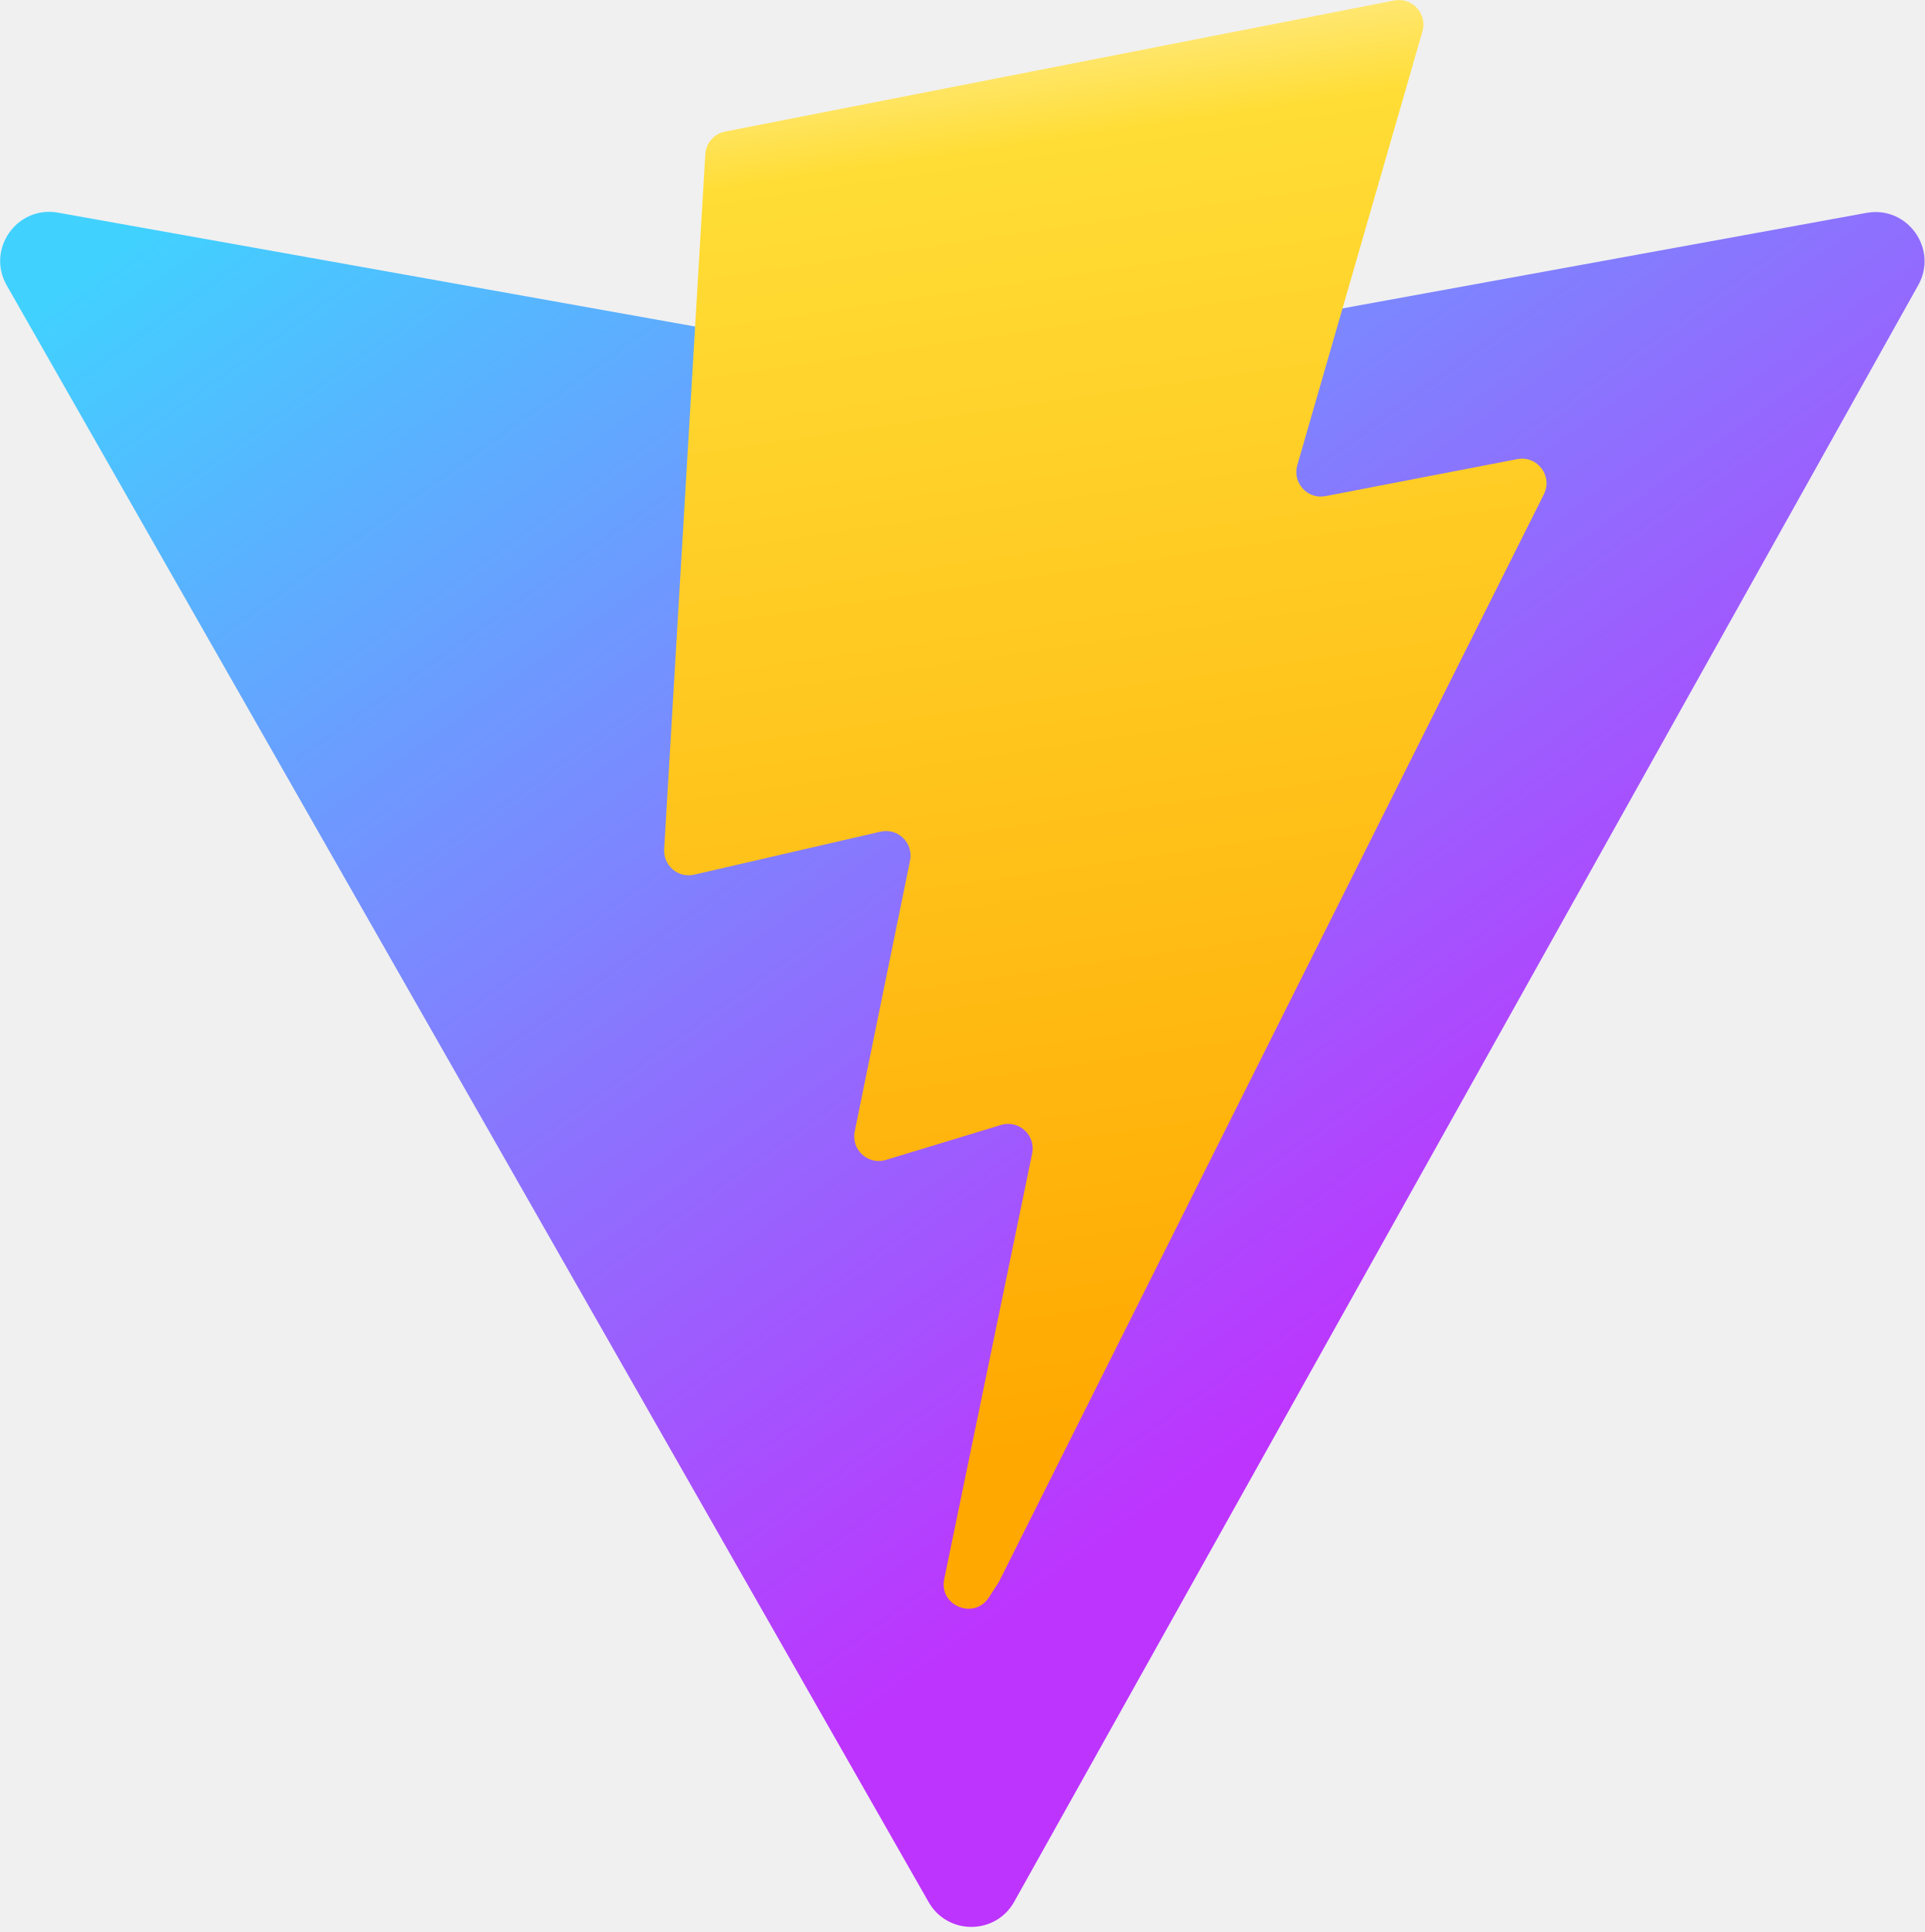
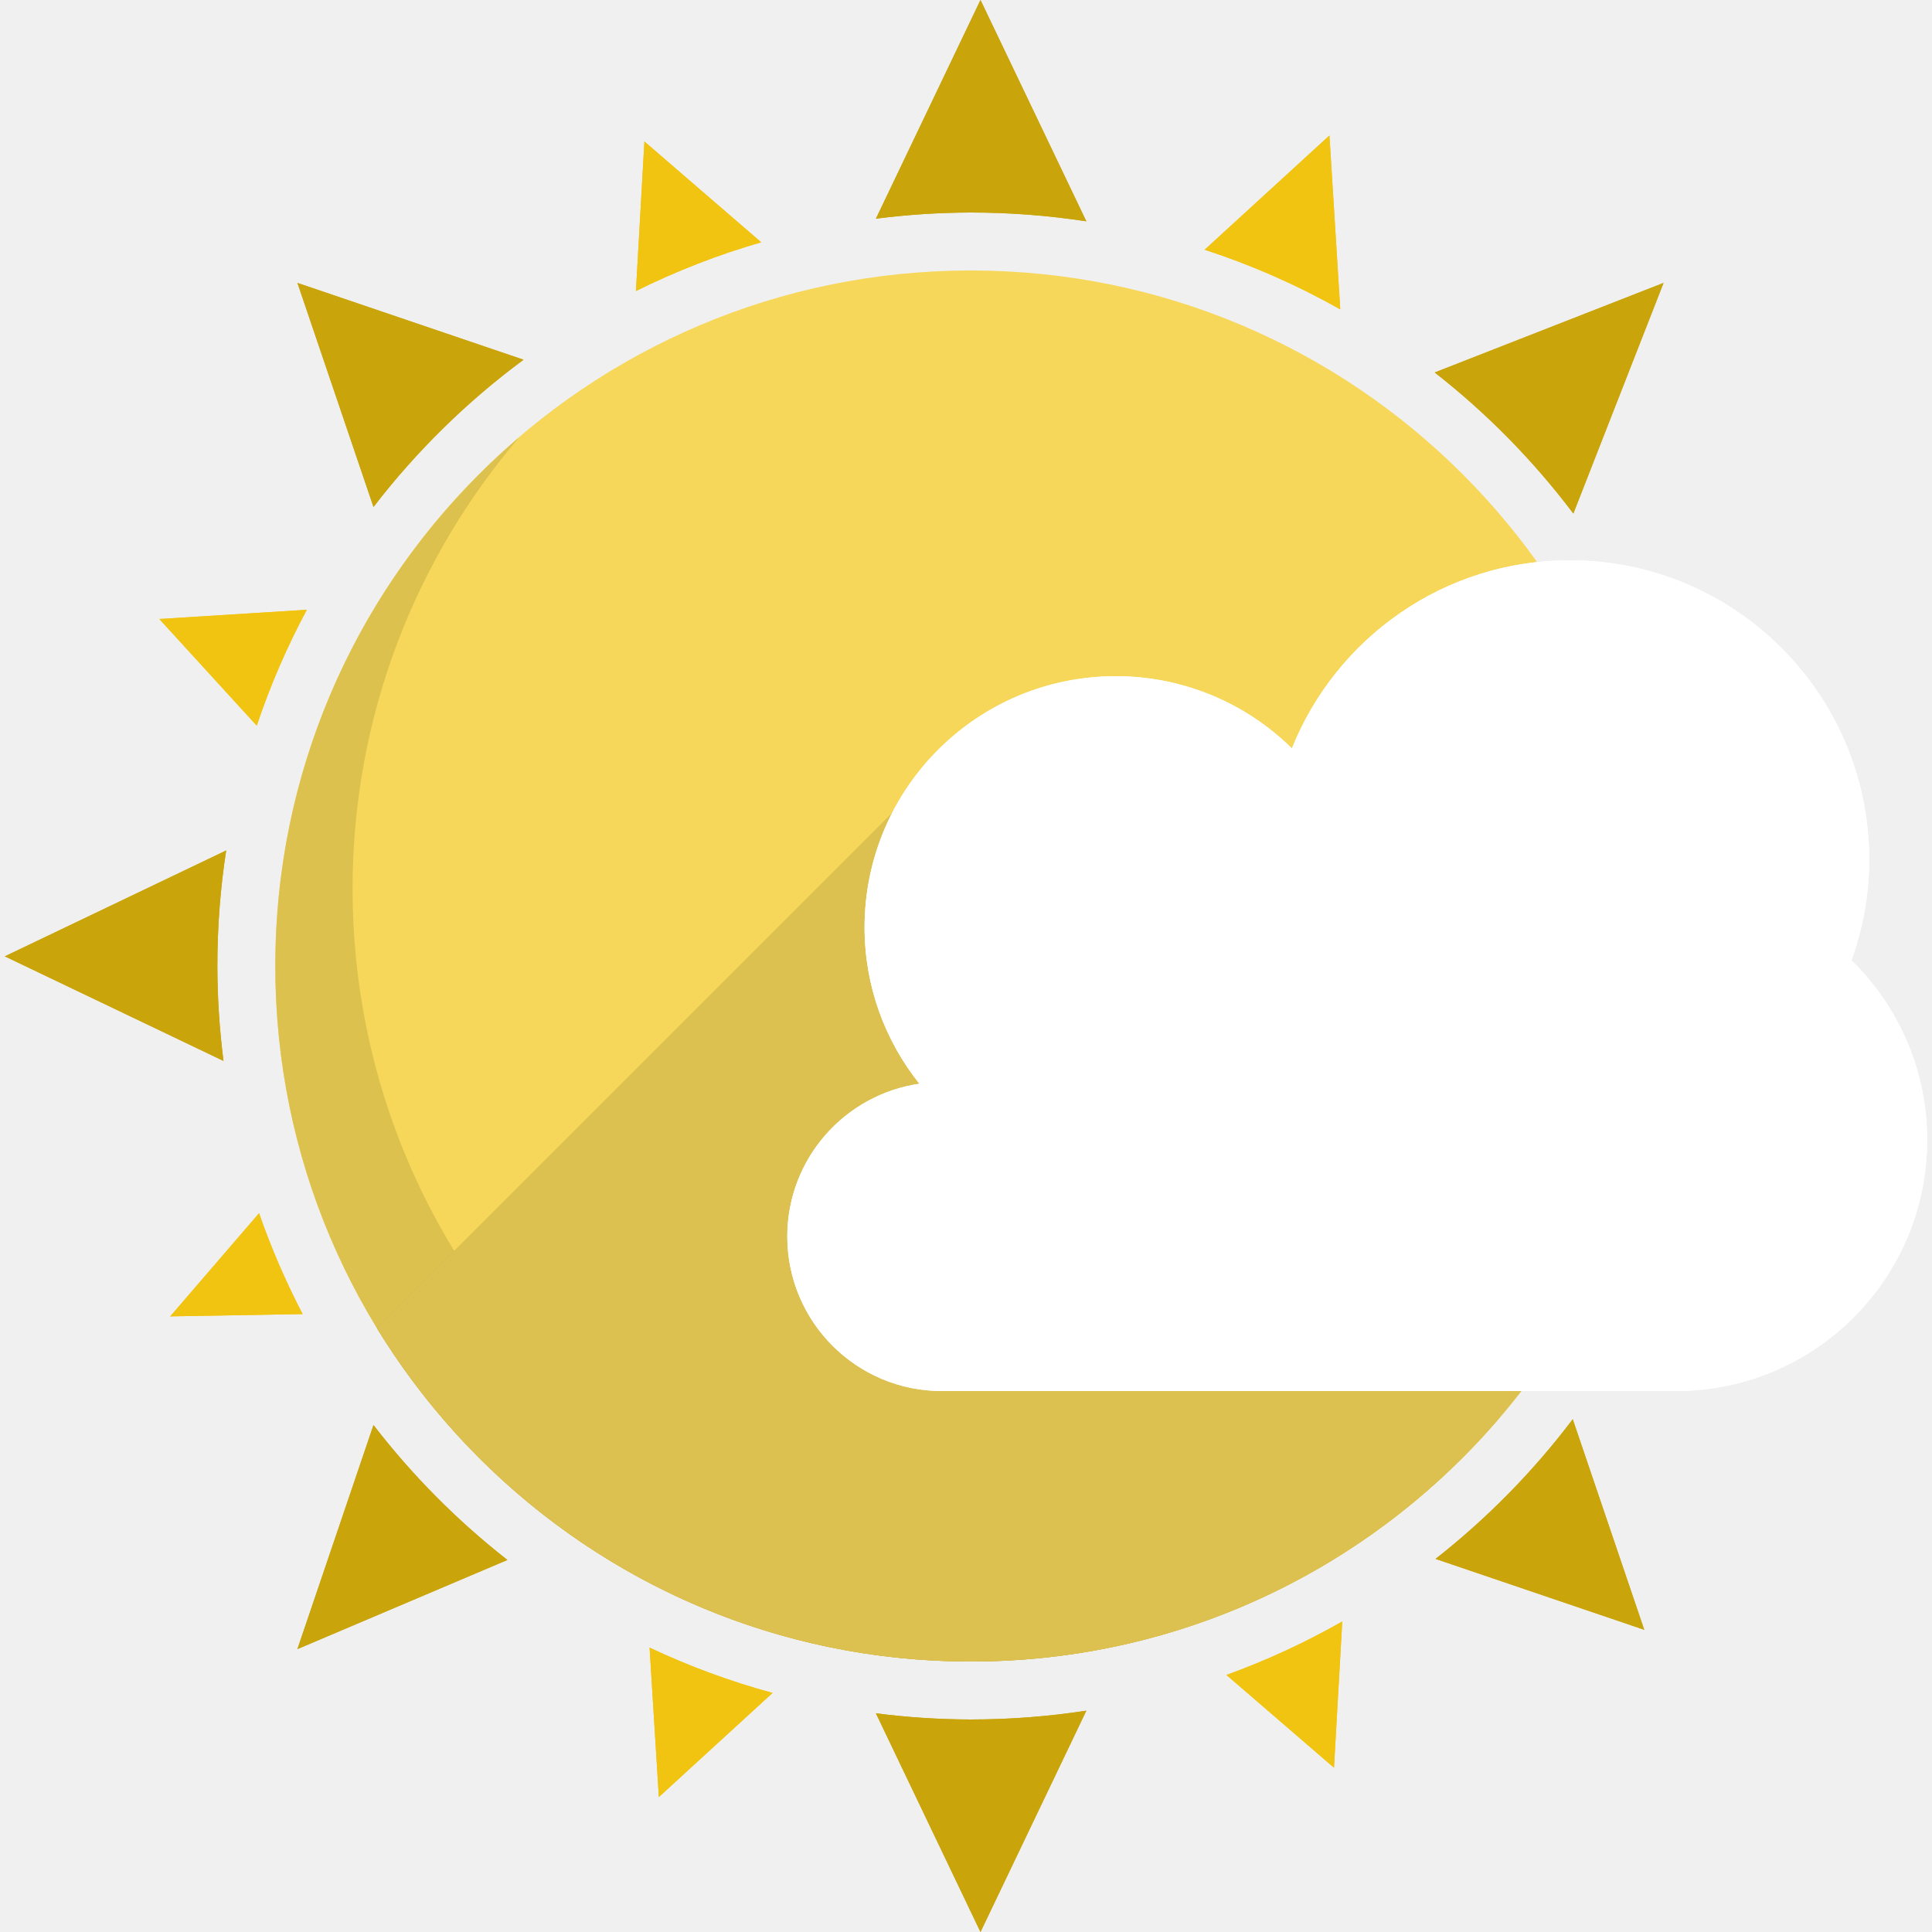
- <svg xmlns="http://www.w3.org/2000/svg" aria-hidden="true" role="img" class="iconify iconify--logos" width="31.88" height="32" preserveAspectRatio="xMidYMid meet" viewBox="0 0 256 257">
+ <svg xmlns="http://www.w3.org/2000/svg" xmlns:xlink="http://www.w3.org/1999/xlink" width="800px" height="800px" viewBox="-0.25 0 100 100">
+   <path fill="#CAA40B" d="M45.087 11.319A39.22 39.22 0 0 1 50 11c2.033 0 4.029.156 5.979.456L50.5 0l-5.413 11.319zM0 49.5l11.318 5.413A39.221 39.221 0 0 1 11 50c0-2.033.156-4.03.456-5.979L0 49.5zm19.082-23.26a39.189 39.189 0 0 1 7.766-7.621l-11.703-3.976 3.937 11.597zm62.104.34l4.67-11.937-11.846 4.636a39.282 39.282 0 0 1 7.176 7.301zm-7.133 54.108l10.803 3.669-3.701-10.897a39.325 39.325 0 0 1-7.102 7.228zM19.082 73.76l-3.938 11.597 10.869-4.614a39.39 39.39 0 0 1-6.931-6.983zm26.005 14.921L50.5 100l5.479-11.456c-1.95.3-3.946.456-5.979.456a39.22 39.22 0 0 1-4.913-.319z" />
+   <path fill="#CAA40B" d="M45.087 11.319A39.22 39.22 0 0 1 50 11c2.033 0 4.029.156 5.979.456L50.5 0l-5.413 11.319zM0 49.5l11.318 5.413A39.221 39.221 0 0 1 11 50c0-2.033.156-4.03.456-5.979L0 49.5zm19.082-23.26a39.189 39.189 0 0 1 7.766-7.621l-11.703-3.976 3.937 11.597zm62.104.34l4.67-11.937-11.846 4.636a39.282 39.282 0 0 1 7.176 7.301zm-7.133 54.108l10.803 3.669-3.701-10.897a39.325 39.325 0 0 1-7.102 7.228zM19.082 73.76l-3.938 11.597 10.869-4.614a39.39 39.39 0 0 1-6.931-6.983zm26.005 14.921L50.5 100l5.479-11.456c-1.95.3-3.946.456-5.979.456a39.22 39.22 0 0 1-4.913-.319z" />
+   <path fill="#F1C411" d="M33.104 7.324l-.438 7.739a38.623 38.623 0 0 1 6.484-2.522l-6.046-5.217zM13.039 37.559a38.697 38.697 0 0 1 2.591-5.997l-7.634.477 5.043 5.52zM68.561 7.014l-6.457 5.911a38.767 38.767 0 0 1 7.018 3.088l-.561-8.999zm-60 61.121l6.852-.12a38.847 38.847 0 0 1-2.254-5.22l-4.598 5.34zm25.291 24.879l5.885-5.388a38.709 38.709 0 0 1-6.365-2.346l.48 7.734zm34.945-1.518l.428-7.568a38.73 38.73 0 0 1-5.994 2.768l5.566 4.8z" />
+   <path fill="#F1C411" d="M33.104 7.324l-.438 7.739a38.623 38.623 0 0 1 6.484-2.522l-6.046-5.217zM13.039 37.559a38.697 38.697 0 0 1 2.591-5.997l-7.634.477 5.043 5.52zM68.561 7.014l-6.457 5.911a38.767 38.767 0 0 1 7.018 3.088l-.561-8.999zm-60 61.121l6.852-.12a38.847 38.847 0 0 1-2.254-5.22l-4.598 5.34zm25.291 24.879l5.885-5.388a38.709 38.709 0 0 1-6.365-2.346l.48 7.734zm34.945-1.518l.428-7.568a38.73 38.73 0 0 1-5.994 2.768l5.566 4.8z" />
+   <path fill="#F6D759" d="M50 14c19.882 0 36 16.117 36 36 0 19.882-16.118 36-36 36-19.883 0-36-16.118-36-36 0-19.883 16.117-36 36-36z" />
+   <path fill="#DDC14E" d="M54 82c-19.882 0-36-16.118-36-36 0-8.923 3.253-17.081 8.629-23.371C18.902 29.232 14 39.041 14 50c0 19.882 16.118 36 36 36 10.973 0 20.781-4.917 27.387-12.655C71.094 78.732 62.934 82 54 82z" />
+   <path fill="#C5AE47" d="M77.387 73.345C71.094 78.733 62.934 82 53.999 82c-13.017 0-24.417-6.909-30.741-17.259l-4 4C25.582 79.091 36.982 86 49.999 86c10.972 0 20.782-4.917 27.388-12.655z" />
  <defs>
-     <linearGradient id="IconifyId1813088fe1fbc01fb466" x1="-.828%" x2="57.636%" y1="7.652%" y2="78.411%">
-       <stop offset="0%" stop-color="#41D1FF" />
-       <stop offset="100%" stop-color="#BD34FE" />
-     </linearGradient>
-     <linearGradient id="IconifyId1813088fe1fbc01fb467" x1="43.376%" x2="50.316%" y1="2.242%" y2="89.03%">
-       <stop offset="0%" stop-color="#FFEA83" />
-       <stop offset="8.333%" stop-color="#FFDD35" />
-       <stop offset="100%" stop-color="#FFA800" />
-     </linearGradient>
+     <circle id="a" cx="50" cy="50" r="36" />
  </defs>
-   <path fill="url(#IconifyId1813088fe1fbc01fb466)" d="M255.153 37.938L134.897 252.976c-2.483 4.44-8.862 4.466-11.382.048L.875 37.958c-2.746-4.814 1.371-10.646 6.827-9.67l120.385 21.517a6.537 6.537 0 0 0 2.322-.004l117.867-21.483c5.438-.991 9.574 4.796 6.877 9.62Z" />
-   <path fill="url(#IconifyId1813088fe1fbc01fb467)" d="M185.432.063L96.44 17.501a3.268 3.268 0 0 0-2.634 3.014l-5.474 92.456a3.268 3.268 0 0 0 3.997 3.378l24.777-5.718c2.318-.535 4.413 1.507 3.936 3.838l-7.361 36.047c-.495 2.426 1.782 4.5 4.151 3.78l15.304-4.649c2.372-.72 4.652 1.36 4.15 3.788l-11.698 56.621c-.732 3.542 3.979 5.473 5.943 2.437l1.313-2.028l72.516-144.72c1.215-2.423-.88-5.186-3.54-4.672l-25.505 4.922c-2.396.462-4.435-1.77-3.759-4.114l16.646-57.705c.677-2.35-1.37-4.583-3.769-4.113Z" />
+   <clipPath id="b">
+     <use xlink:href="#a" overflow="visible" />
+   </clipPath>
+   <path clip-path="url(#b)" fill="#DCC050" d="M47 41L2 86h84V41z" />
+   <path fill="#ffffff" d="M95.584 49.709c.582-1.63.916-3.379.916-5.209C96.5 35.939 89.561 29 81 29c-6.523 0-12.096 4.034-14.382 9.74A12.947 12.947 0 0 0 57.5 35c-7.18 0-13 5.82-13 13 0 3.062 1.064 5.872 2.838 8.094-3.865.564-6.838 3.884-6.838 7.906a8 8 0 0 0 8 8h38c7.18 0 13-5.82 13-13 0-3.643-1.502-6.931-3.916-9.291z" />
+   <path fill="#ffffff" d="M95.584 49.709c.582-1.63.916-3.379.916-5.209C96.5 35.939 89.561 29 81 29c-6.523 0-12.096 4.034-14.382 9.74A12.947 12.947 0 0 0 57.5 35c-7.18 0-13 5.82-13 13 0 3.062 1.064 5.872 2.838 8.094-3.865.564-6.838 3.884-6.838 7.906a8 8 0 0 0 8 8h38c7.18 0 13-5.82 13-13 0-3.643-1.502-6.931-3.916-9.291z" />
</svg>
